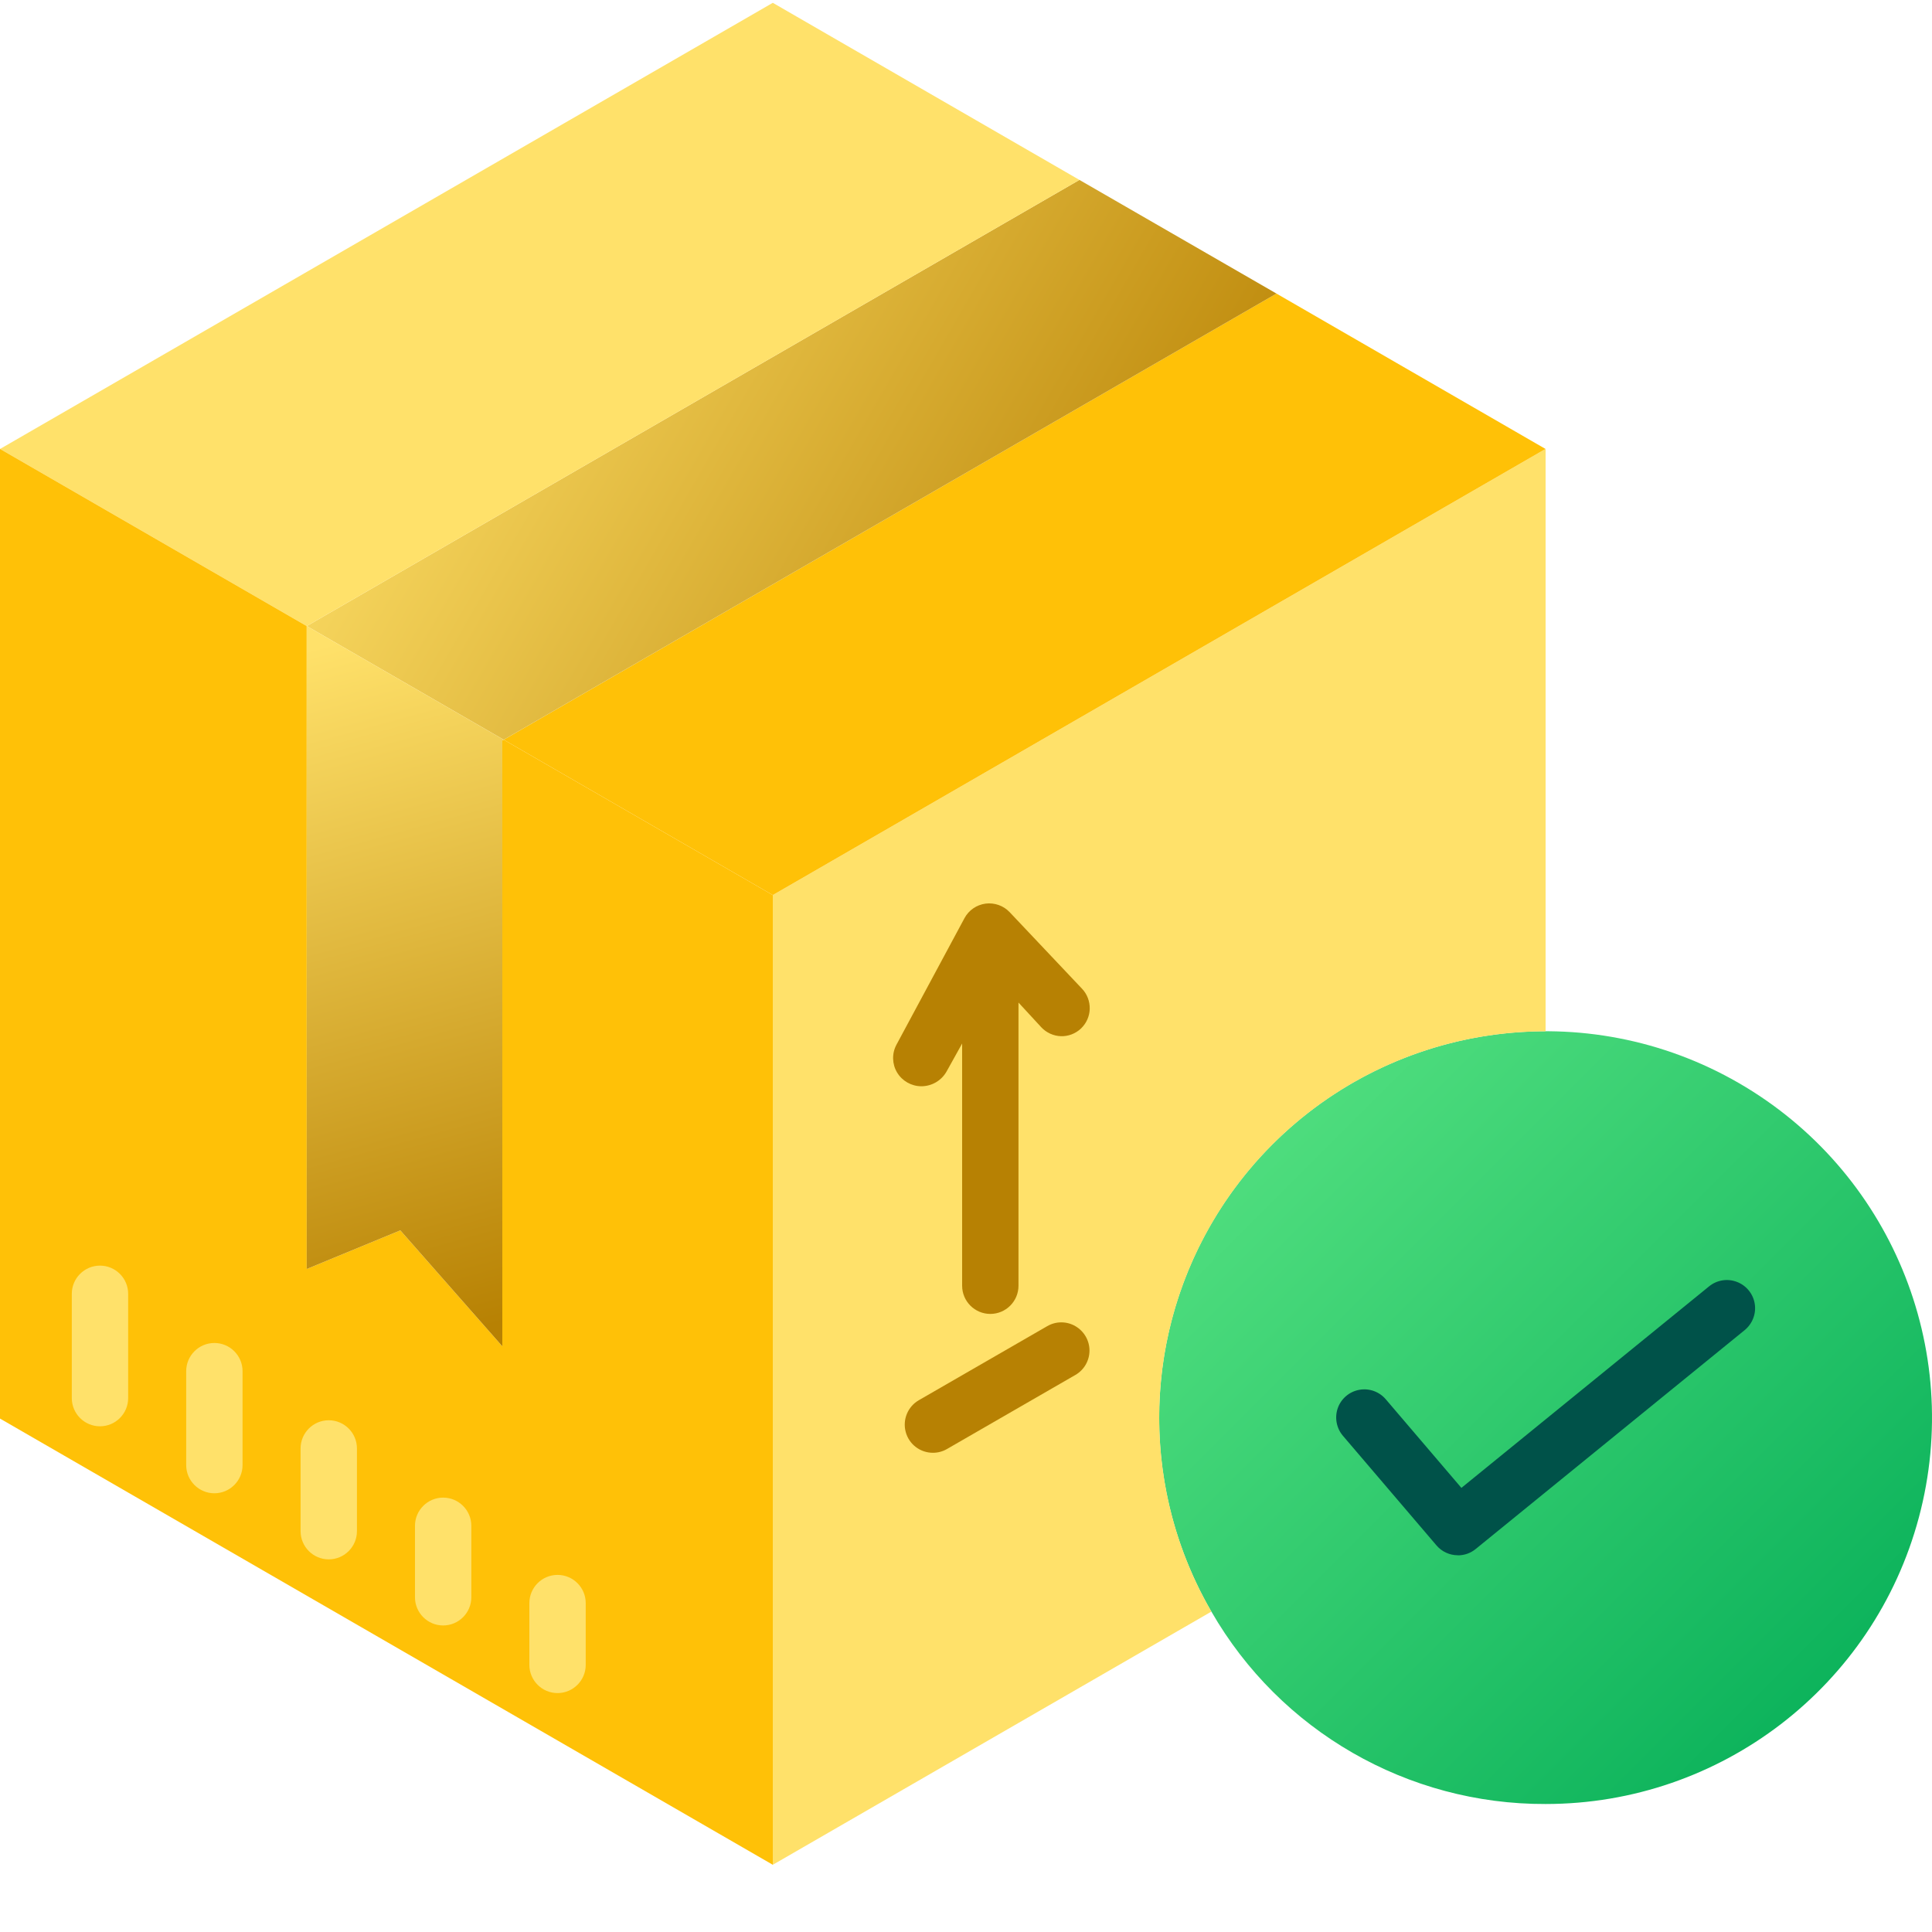
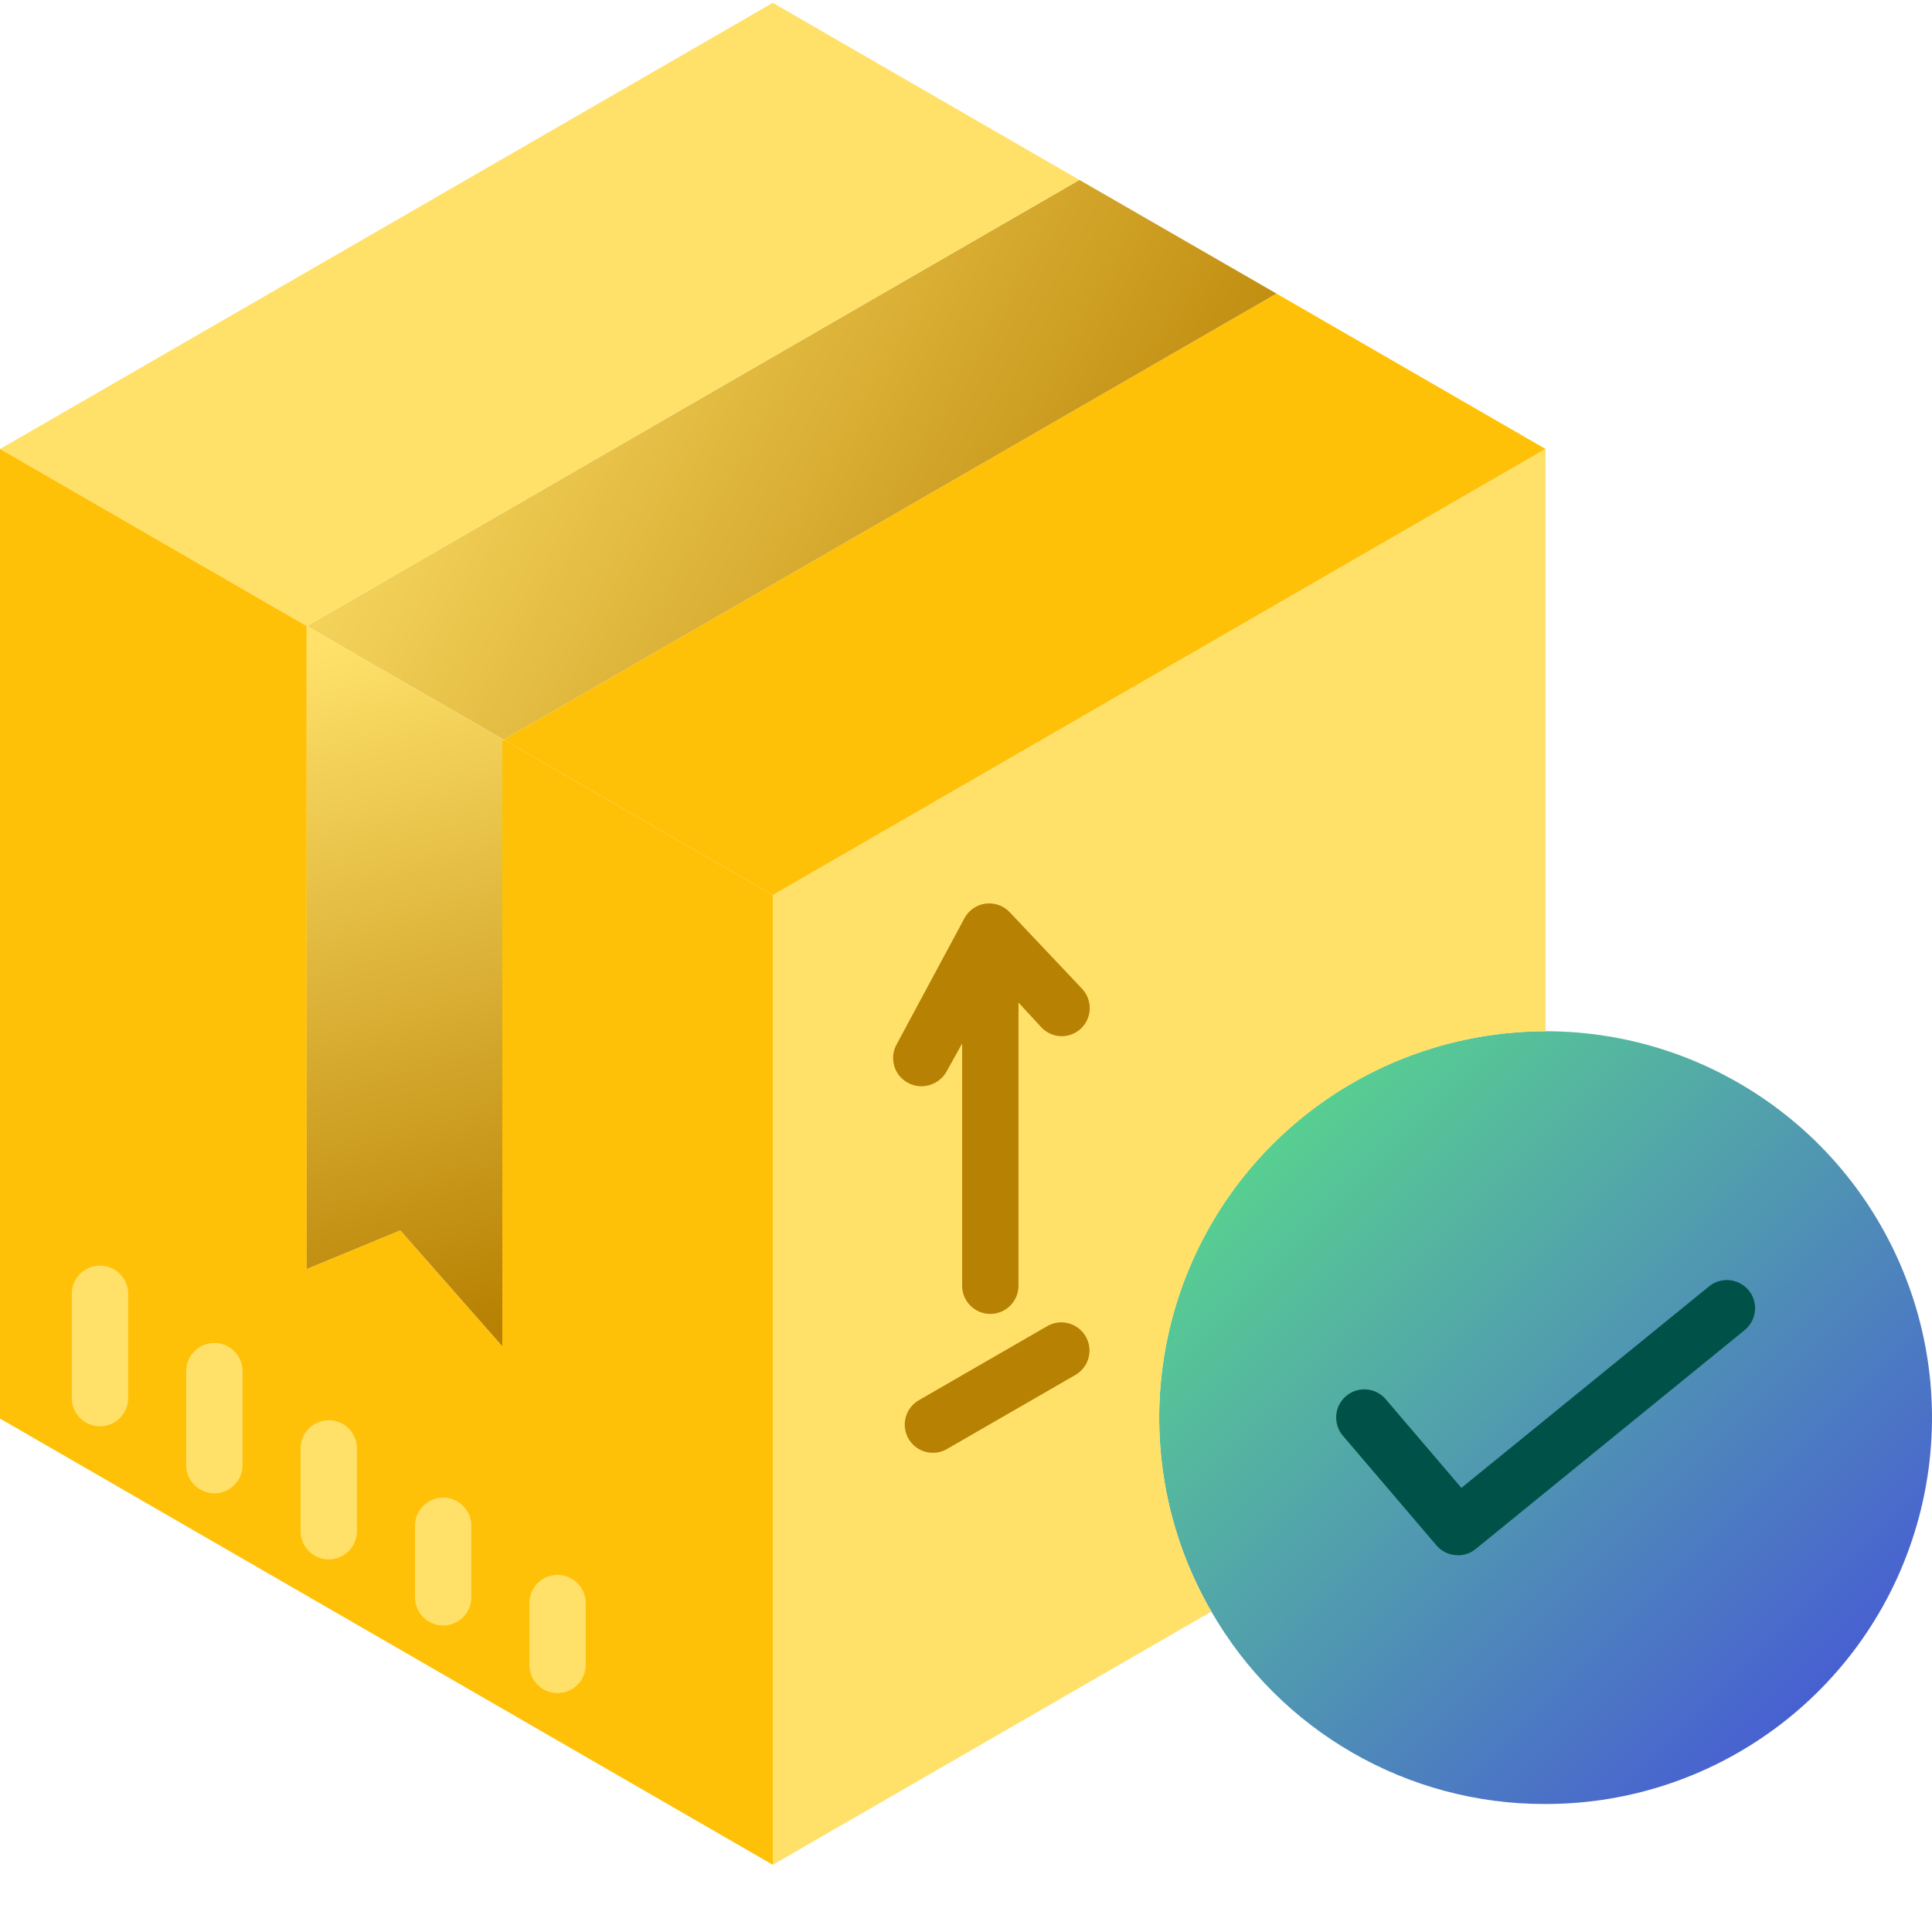
<svg xmlns="http://www.w3.org/2000/svg" xmlns:xlink="http://www.w3.org/1999/xlink" height="24" viewBox="0 0 24 24" width="24">
  <linearGradient id="a" x1="0%" x2="100%" y1=".004%" y2="99.996%">
    <stop offset="0" stop-color="#5be584" />
-     <stop offset="1" stop-color="#00ab55" />
+     <stop offset="1" stop-color="#454ade" />
  </linearGradient>
  <linearGradient id="b">
    <stop offset="0" stop-color="#ffe16a" />
    <stop offset="1" stop-color="#b78103" />
  </linearGradient>
  <linearGradient id="c" x1="0%" x2="100%" xlink:href="#b" y1="33.335%" y2="66.665%" />
  <linearGradient id="d" x1="46.26%" x2="53.74%" xlink:href="#b" y1="0%" y2="100%" />
  <g fill="none" fill-rule="evenodd">
    <path d="m15.048 20.02c-1.091-1.88-.782-4.258.752-5.798 1.534-1.539 3.912-1.856 5.795-.771 1.883 1.085 2.803 3.299 2.242 5.399-.561 2.1-2.463 3.56-4.637 3.56-1.713.006-3.298-.906-4.152-2.391z" fill="url(#a)" />
    <path d="m19.2 5.577v7.234c-1.717 0-3.303.917-4.159 2.405-.857 1.488-.854 3.319.007 4.804l-5.448 3.145v-12.046l9.599-5.542z" fill="#ffe16a" />
    <path d="m9.6 11.119-3.343-1.93 9.6-5.542 3.342 1.93z" fill="#ffc107" />
    <path d="m15.857 3.647-9.6 5.542-2.446-1.412 9.598-5.542z" fill="url(#c)" />
    <path d="m9.6.035 3.809 2.2-9.598 5.542h-.001l-3.809-2.2z" fill="#ffe16a" />
    <path d="m9.6 11.119v12.046l-9.6-5.543v-12.045h.001l3.809 2.2v7.987l1.163-.48 1.267 1.44v-7.525l.017-.01z" fill="#ffc107" />
    <path d="m6.257 9.189-.017.01v7.525l-1.267-1.44-1.163.48v-7.987h.001z" fill="url(#d)" />
    <path d="m1.242 17.718c-.193 0-.35-.157-.35-.35v-1.296c0-.193.157-.35.35-.35s.35.157.35.35v1.296c0 .193-.157.35-.35.35zm1.421.832c-.193 0-.35-.157-.35-.35v-1.167c0-.193.157-.35.35-.35s.35.157.35.35v1.167c0 .193-.157.35-.35.35zm1.421.821c-.193 0-.35-.157-.35-.35v-1.028c0-.193.157-.35.35-.35s.35.157.35.35v1.028c0 .193-.157.35-.35.35zm1.421.821c-.193 0-.35-.157-.35-.35v-.888c0-.193.157-.35.35-.35s.35.157.35.35v.888c0 .193-.157.35-.35.35zm1.421.84c-.193 0-.35-.157-.35-.35v-.768c0-.193.157-.35.35-.35s.35.157.35.35v.768c0 .193-.157.35-.35.35z" fill="#ffe16a" />
    <path d="m11.589 18.047c-.159 0-.297-.106-.338-.259-.041-.153.026-.315.163-.394l1.595-.92c.108-.063.242-.063.35 0.0.108.063.175.178.175.303 0 .125-.067.241-.175.303l-1.595.92c-.053.031-.113.047-.175.047z" fill="#b78103" />
    <path d="m18.11 19.32c-.103 0-.2-.045-.266-.123l-1.16-1.359c-.082-.095-.107-.227-.066-.345s.144-.206.267-.228c.124-.023.25.023.331.119l.938 1.099 3.075-2.502c.097-.08.229-.102.347-.057.117.044.202.148.222.272s-.029.249-.126.328l-3.34 2.718c-.062.051-.14.079-.221.079z" fill="#005249" fill-rule="nonzero" />
    <path d="m12.543 11.332c-.077-.082-.189-.121-.3-.107-.111.015-.209.082-.262.181l-.845 1.572c-.058.108-.055.24.008.345s.177.17.3.171c.131 0.0.251-.07.315-.184l.193-.347v3.009c0 .193.157.35.35.35s.35-.157.35-.35v-3.518l.284.308c.063.067.151.107.243.11s.182-.032.249-.095c.067-.064.107-.152.109-.245.002-.093-.032-.183-.096-.25z" fill="#b78103" />
  </g>
</svg>
